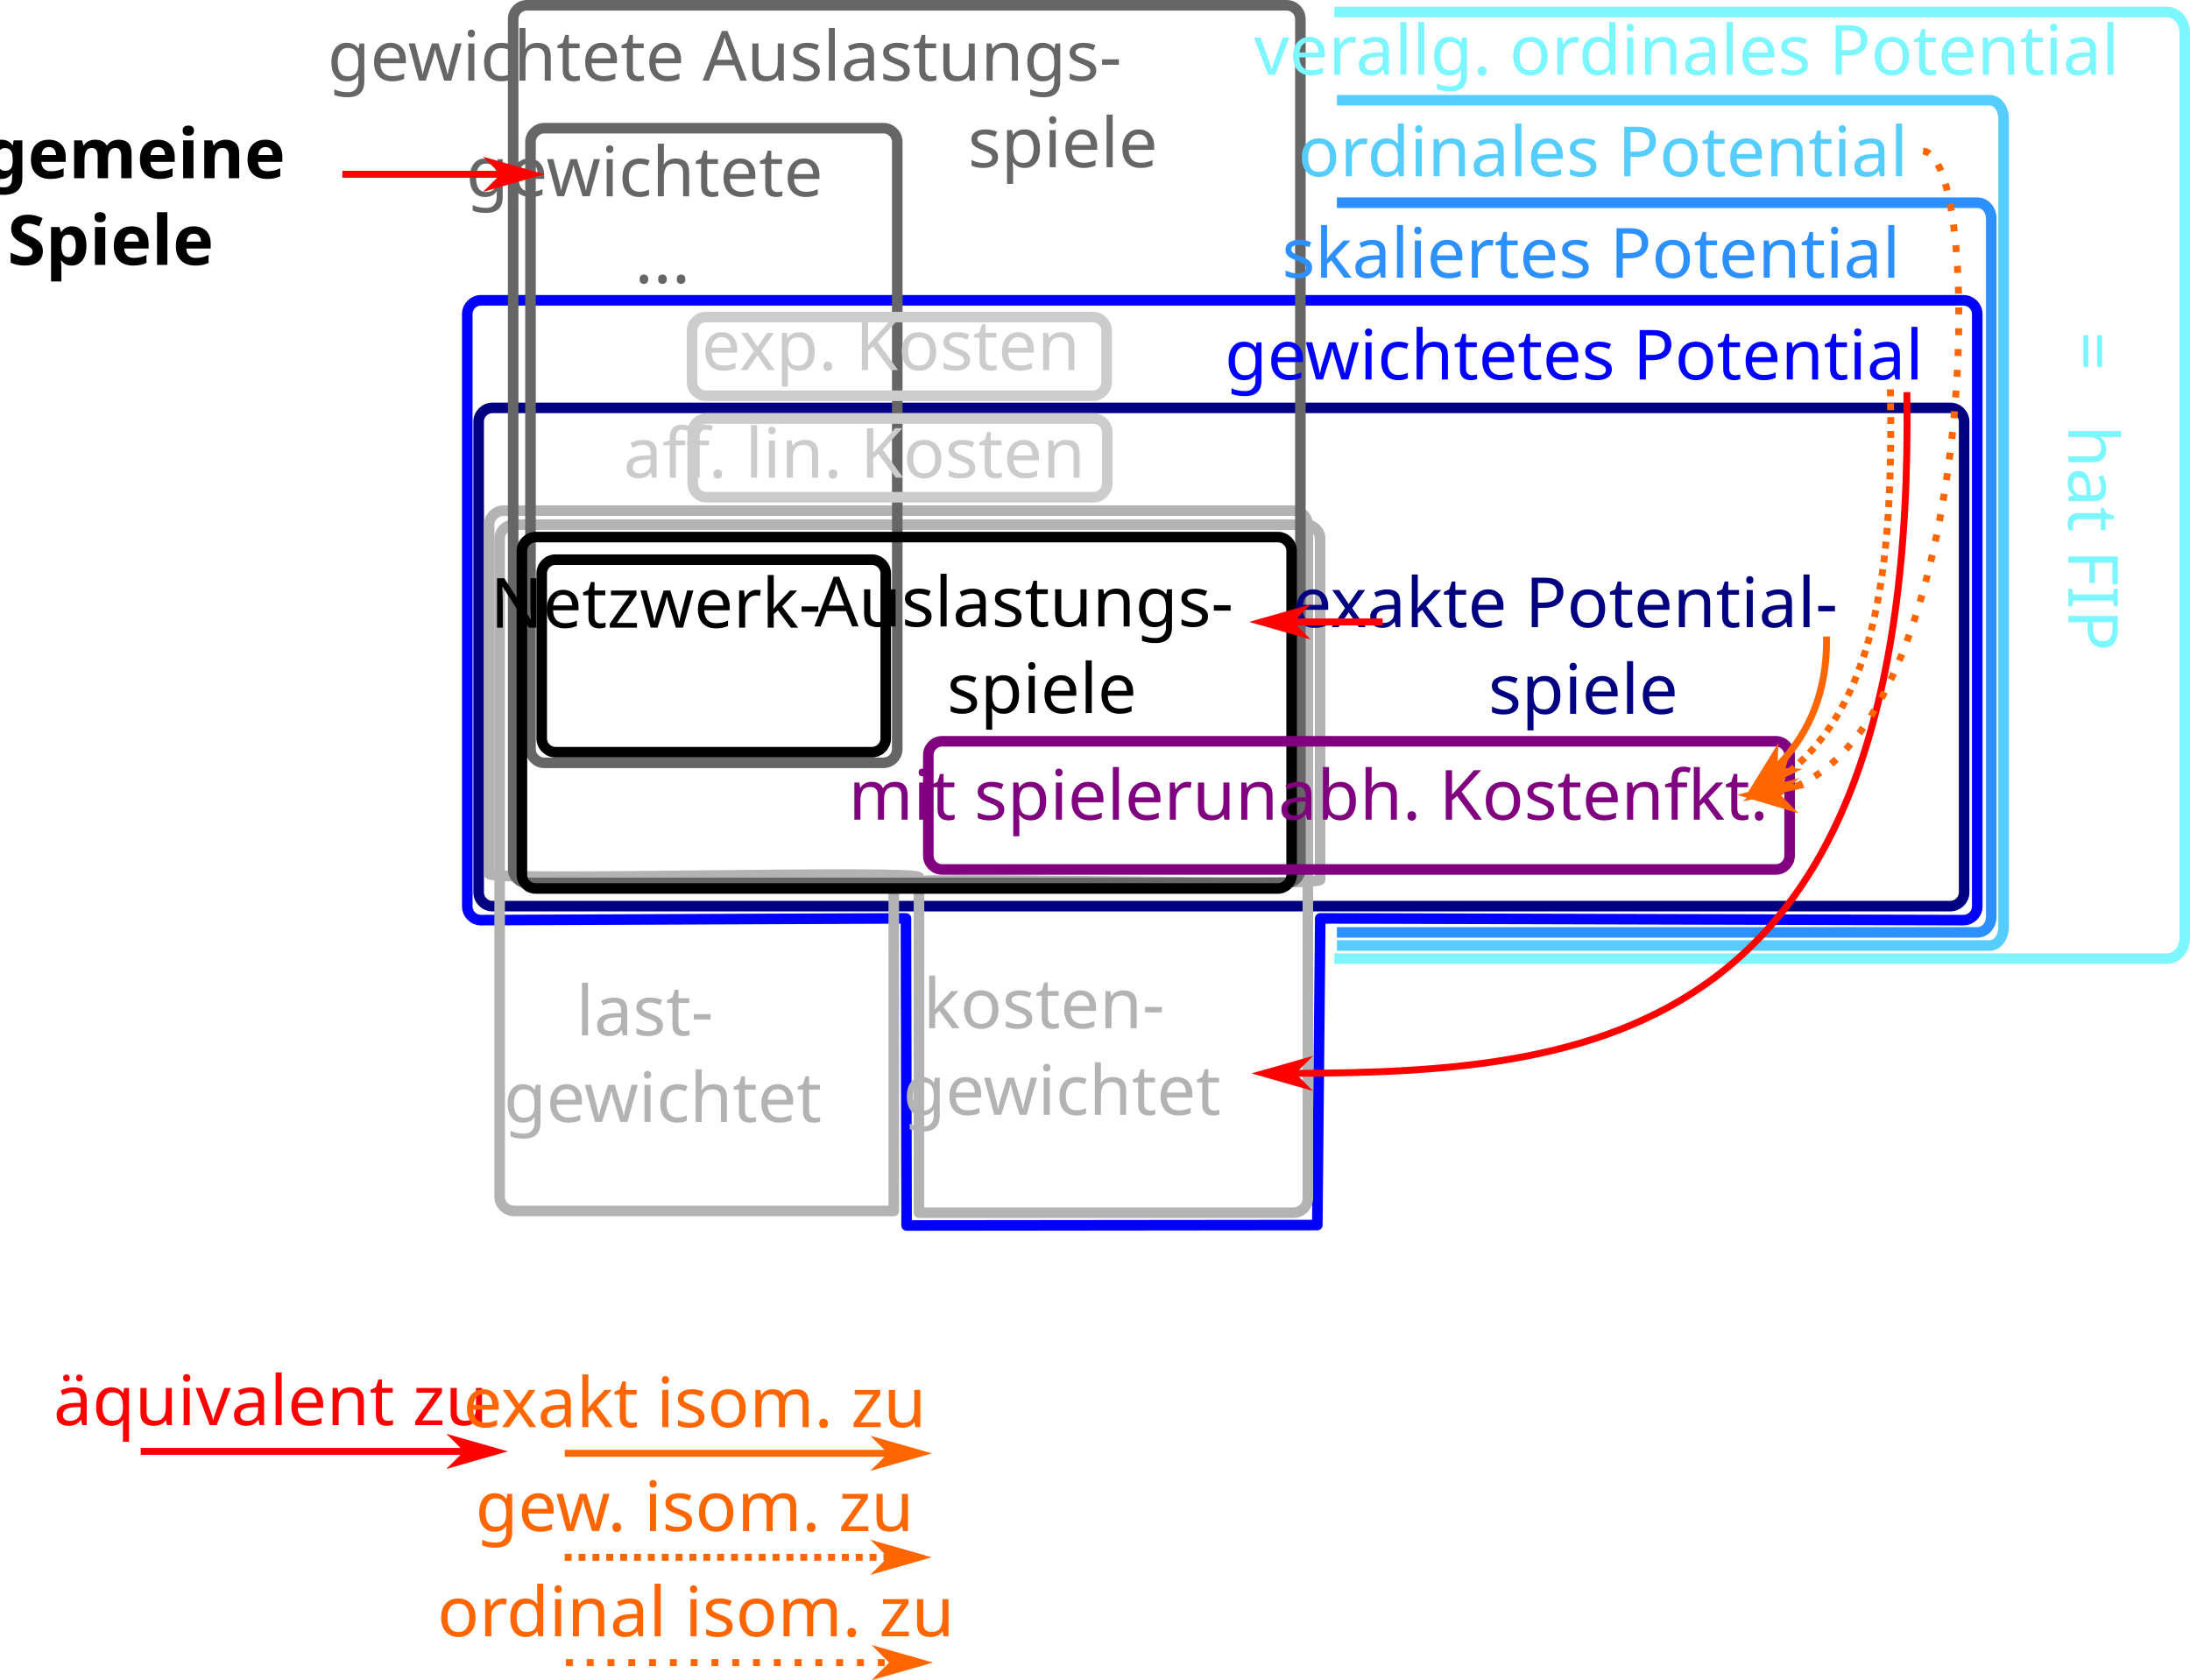
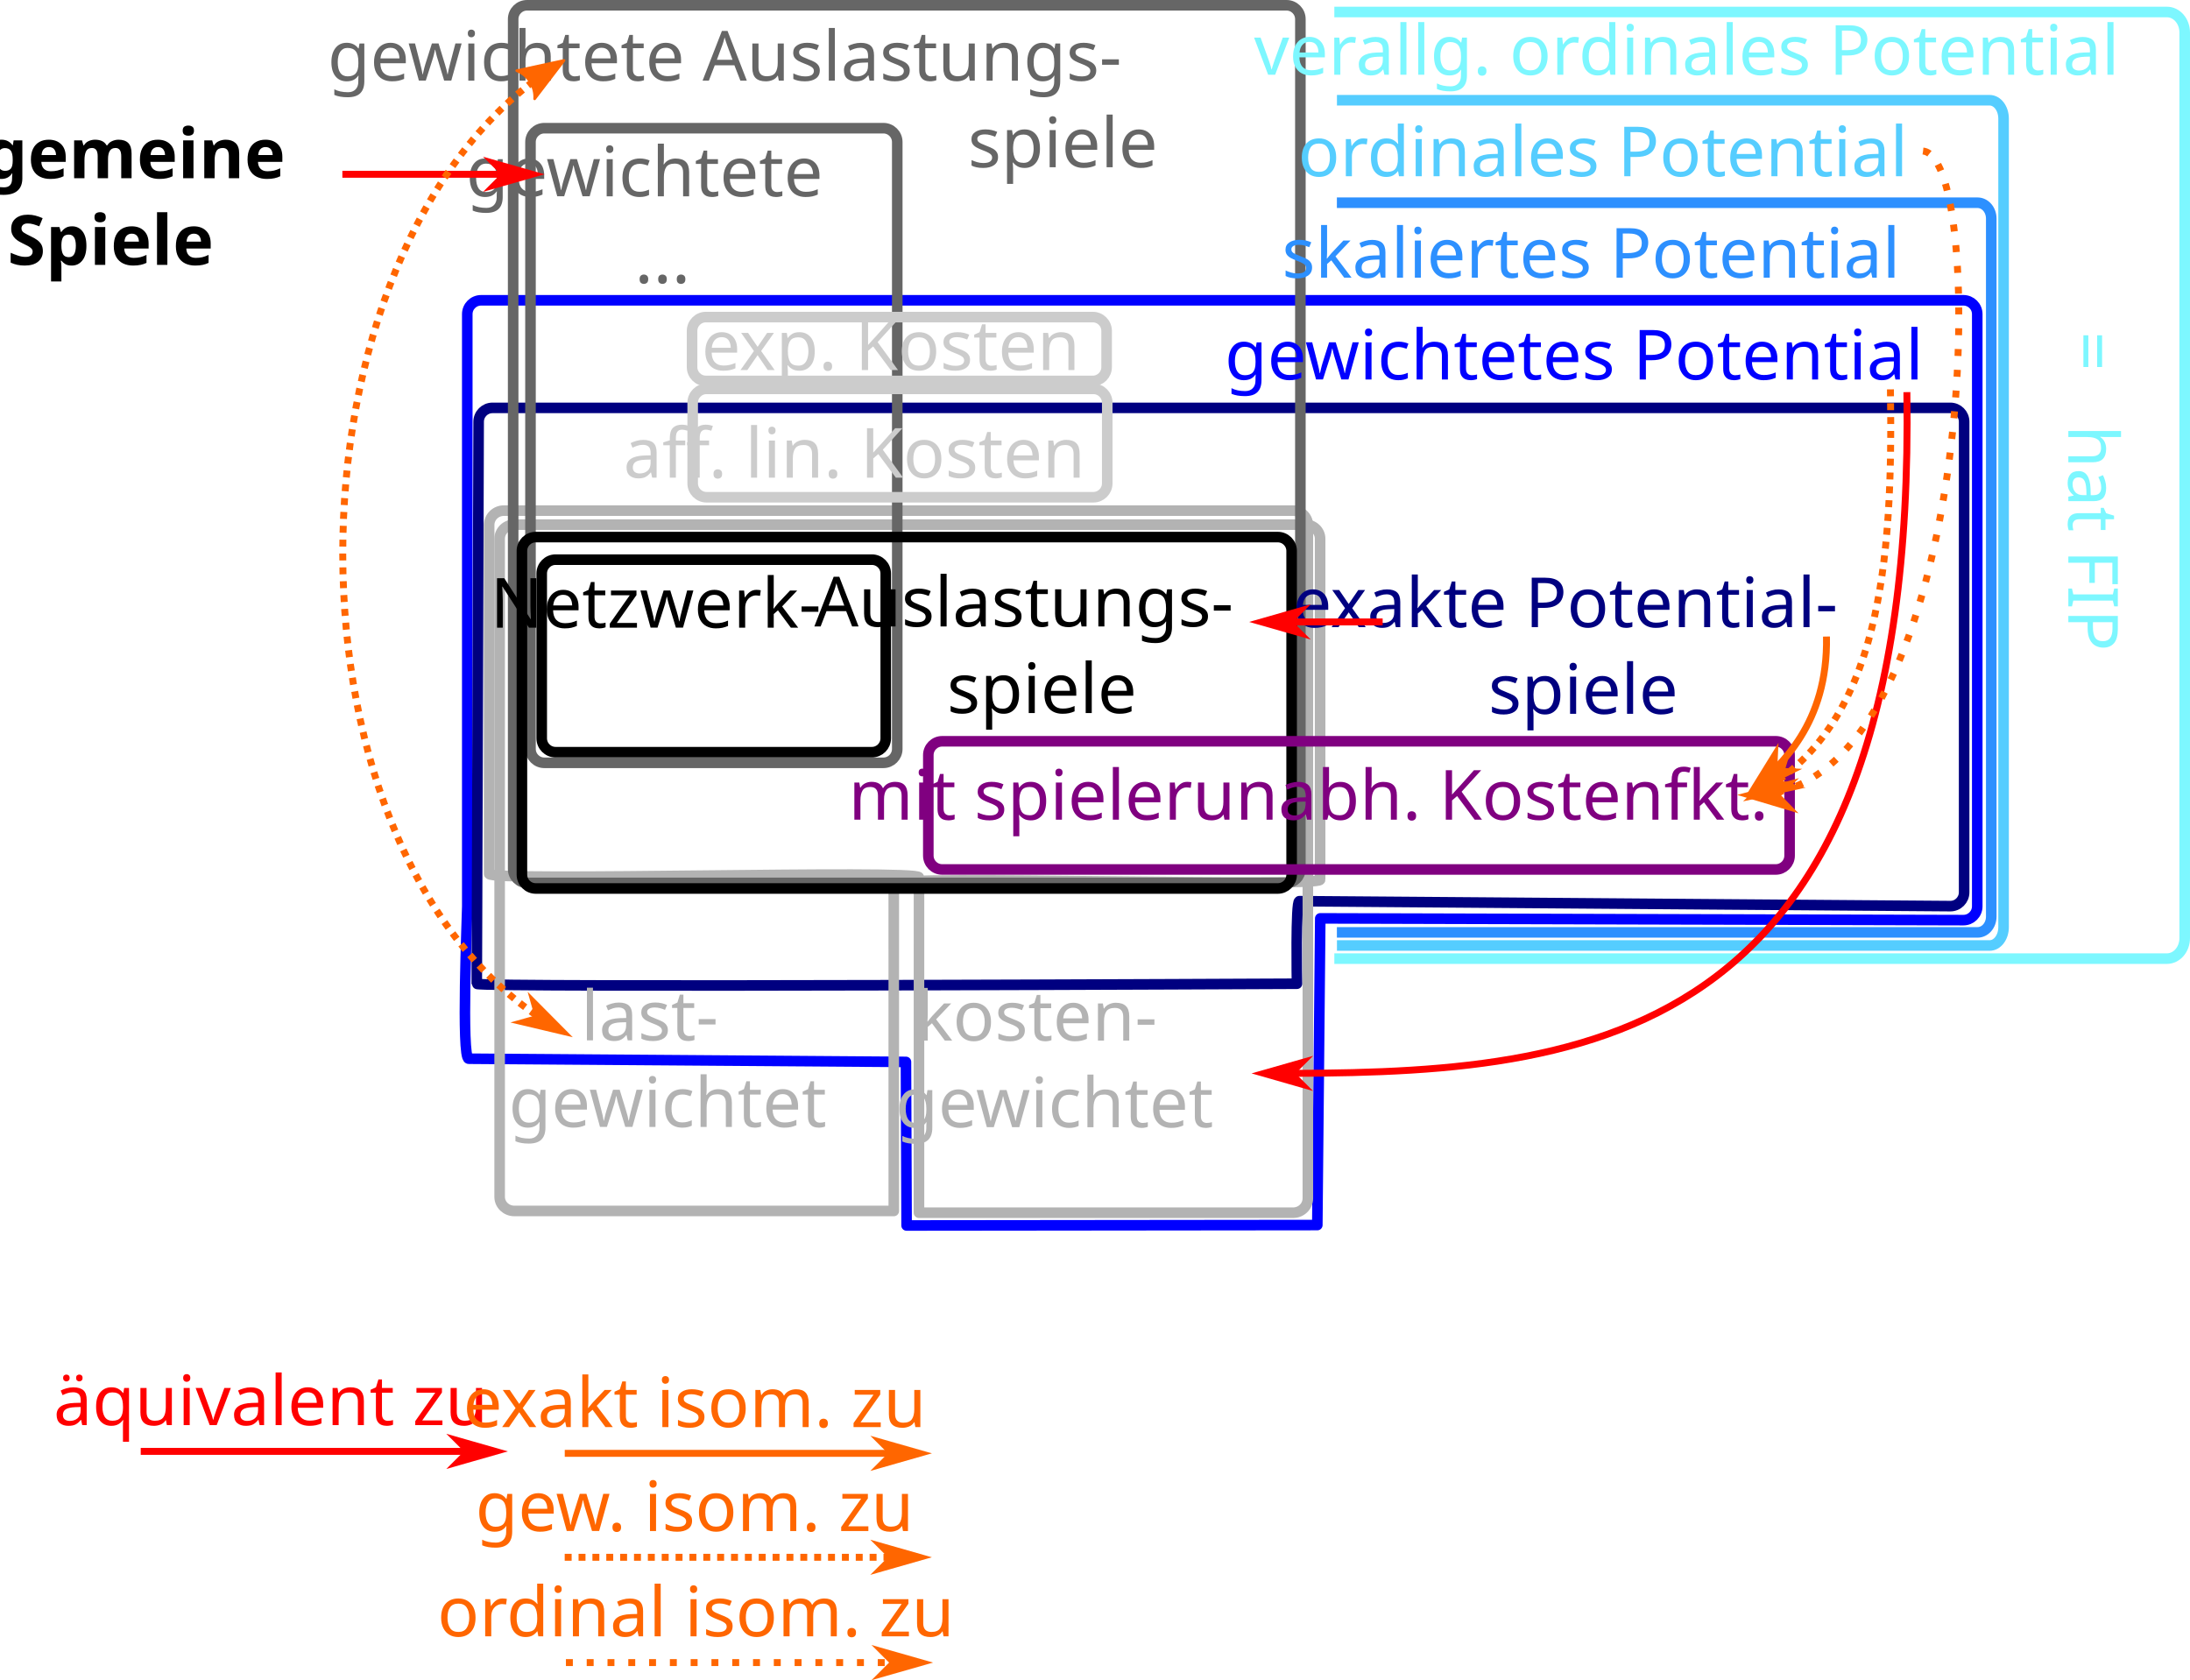
<svg xmlns="http://www.w3.org/2000/svg" width="178.377mm" height="136.846mm" viewBox="0 0 632.043 484.889" id="svg2" version="1.1">
  <defs id="defs4">
+     <marker orient="auto" refY="0.0" refX="0.0" id="Arrow2Mstart" style="overflow:visible">
+       <path id="path6069" style="fill-rule:evenodd;stroke-width:0.625;stroke-linejoin:round;stroke:#ff6600;stroke-opacity:1;fill:#ff6600;fill-opacity:1" d="M 8.719,4.034 L -2.207,0.016 L 8.719,-4.002 C 6.973,-1.63 6.983,1.616 8.719,4.034 z " transform="scale(0.6) translate(0,0)" />
+     </marker>
    <marker orient="auto" refY="0" refX="0" id="Arrow1Mend" style="overflow:visible">
      <path id="path4394" d="M 0,0 5,-5 -12.5,0 5,5 0,0 Z" style="fill:#ff0000;fill-opacity:1;fill-rule:evenodd;stroke:#ff0000;stroke-width:1pt;stroke-opacity:1" transform="matrix(-0.4,0,0,-0.4,-4,0)" />
    </marker>
    <marker orient="auto" refY="0" refX="0" id="Arrow1Lend" style="overflow:visible">
      <path id="path4388" d="M 0,0 5,-5 -12.5,0 5,5 0,0 Z" style="fill:#000000;fill-opacity:1;fill-rule:evenodd;stroke:#000000;stroke-width:1pt;stroke-opacity:1" transform="matrix(-0.8,0,0,-0.8,-10,0)" />
    </marker>
    <marker orient="auto" refY="0" refX="0" id="Arrow1Mend-2" style="overflow:visible">
      <path id="path4394-5" d="M 0,0 5,-5 -12.5,0 5,5 0,0 Z" style="fill:#ff0000;fill-opacity:1;fill-rule:evenodd;stroke:#ff0000;stroke-width:1pt;stroke-opacity:1" transform="matrix(-0.4,0,0,-0.4,-4,0)" />
    </marker>
    <marker orient="auto" refY="0" refX="0" id="Arrow1Mend-2-3" style="overflow:visible">
      <path id="path4394-5-9" d="M 0,0 5,-5 -12.5,0 5,5 0,0 Z" style="fill:#ff0000;fill-opacity:1;fill-rule:evenodd;stroke:#ff0000;stroke-width:1pt;stroke-opacity:1" transform="matrix(-0.4,0,0,-0.4,-4,0)" />
    </marker>
    <marker orient="auto" refY="0" refX="0" id="Arrow1Mend-2-3-9" style="overflow:visible">
      <path id="path4394-5-9-8" d="M 0,0 5,-5 -12.5,0 5,5 0,0 Z" style="fill:#ff0000;fill-opacity:1;fill-rule:evenodd;stroke:#ff0000;stroke-width:1pt;stroke-opacity:1" transform="matrix(-0.4,0,0,-0.4,-4,0)" />
    </marker>
    <marker orient="auto" refY="0" refX="0" id="Arrow1Mend-23" style="overflow:visible">
      <path id="path4394-2" d="M 0,0 5,-5 -12.5,0 5,5 0,0 Z" style="fill:#ff6600;fill-opacity:1;fill-rule:evenodd;stroke:#ff6600;stroke-width:1pt;stroke-opacity:1" transform="matrix(-0.4,0,0,-0.4,-4,0)" />
    </marker>
    <marker orient="auto" refY="0" refX="0" id="Arrow1Mend-23-6" style="overflow:visible">
      <path id="path4394-2-1" d="M 0,0 5,-5 -12.5,0 5,5 0,0 Z" style="fill:#ff6600;fill-opacity:1;fill-rule:evenodd;stroke:#ff6600;stroke-width:1pt;stroke-opacity:1" transform="matrix(-0.4,0,0,-0.4,-4,0)" />
    </marker>
    <marker orient="auto" refY="0" refX="0" id="Arrow1Mend-23-6-7" style="overflow:visible">
      <path id="path4394-2-1-0" d="M 0,0 5,-5 -12.5,0 5,5 0,0 Z" style="fill:#ff6600;fill-opacity:1;fill-rule:evenodd;stroke:#ff6600;stroke-width:1pt;stroke-opacity:1" transform="matrix(-0.4,0,0,-0.4,-4,0)" />
    </marker>
    <marker orient="auto" refY="0" refX="0" id="Arrow1Mend-23-6-2" style="overflow:visible">
      <path id="path4394-2-1-8" d="M 0,0 5,-5 -12.5,0 5,5 0,0 Z" style="fill:#ff6600;fill-opacity:1;fill-rule:evenodd;stroke:#ff6600;stroke-width:1pt;stroke-opacity:1" transform="matrix(-0.4,0,0,-0.4,-4,0)" />
    </marker>
    <marker orient="auto" refY="0" refX="0" id="Arrow1Mend-23-3" style="overflow:visible">
      <path id="path4394-2-7" d="M 0,0 5,-5 -12.5,0 5,5 0,0 Z" style="fill:#ff6600;fill-opacity:1;fill-rule:evenodd;stroke:#ff6600;stroke-width:1pt;stroke-opacity:1" transform="matrix(-0.4,0,0,-0.4,-4,0)" />
    </marker>
    <marker orient="auto" refY="0" refX="0" id="Arrow1Mend-23-6-7-0" style="overflow:visible">
      <path id="path4394-2-1-0-6" d="M 0,0 5,-5 -12.5,0 5,5 0,0 Z" style="fill:#ff6600;fill-opacity:1;fill-rule:evenodd;stroke:#ff6600;stroke-width:1pt;stroke-opacity:1" transform="matrix(-0.4,0,0,-0.4,-4,0)" />
    </marker>
+     <marker orient="auto" refY="0" refX="0" id="Arrow1Mend-23-6-1" style="overflow:visible">
+       <path id="path4394-2-1-2" d="M 0,0 5,-5 -12.5,0 5,5 0,0 Z" style="fill:#ff6600;fill-opacity:1;fill-rule:evenodd;stroke:#ff6600;stroke-width:1pt;stroke-opacity:1" transform="matrix(-0.4,0,0,-0.4,-4,0)" />
+     </marker>
  </defs>
  <g id="layer1" transform="translate(-0.8021736,51.94379)">
-     <path style="opacity:1;fill:#000000;fill-opacity:0;stroke:#0000ff;stroke-width:3.05;stroke-linecap:square;stroke-linejoin:round;stroke-miterlimit:4;stroke-dasharray:none;stroke-dashoffset:0;stroke-opacity:1" d="m 139.658,34.731 427.79,0 c 2.216,0 4,1.784 4,4 l 0,170.906 c 0,2.216 -1.784,4 -4,4 l -185.611,-0.505 -0.852,88.515 -118.534,0.126 -0.188,-88.641 -122.605,0.505 c -2.216,0.009 -4,-1.784 -4,-4 l 0,-170.906 c 0,-2.216 1.784,-4 4,-4 z" id="rect3338-8-2" />
-     <rect style="opacity:1;fill:#000080;fill-opacity:0;stroke:#000080;stroke-width:3.05;stroke-linecap:square;stroke-linejoin:round;stroke-miterlimit:4;stroke-dasharray:none;stroke-dashoffset:0;stroke-opacity:1" id="rect3338-8" width="428.719" height="143.81" x="138.941" y="65.786" rx="4" ry="4" />
+     <path style="opacity:1;fill:#000000;fill-opacity:0;stroke:#0000ff;stroke-width:3.05;stroke-linecap:square;stroke-linejoin:round;stroke-miterlimit:4;stroke-dasharray:none;stroke-dashoffset:0;stroke-opacity:1" d="m 139.658,34.731 427.79,0 c 2.216,0 4,1.784 4,4 l 0,170.906 c 0,2.216 -1.784,4 -4,4 l -185.611,-0.505 -0.852,88.515 -118.534,0.126 -0.188,-47.212 -126.176,-0.923 c -2.216,-0.016 -0.429,-41.784 -0.429,-44 l 0,-170.906 c 0,-2.216 1.784,-4 4,-4 z" id="rect3338-8-2" />
+     <path style="opacity:1;fill:#000080;fill-opacity:0;stroke:#000080;stroke-width:3.05;stroke-linecap:square;stroke-linejoin:round;stroke-miterlimit:4;stroke-dasharray:none;stroke-dashoffset:0;stroke-opacity:1" d="m 142.941,65.786 420.719,0 c 2.216,0 4,1.784 4,4 l 0,135.81 c 0,2.216 -1.784,4.017 -4,4 l -187.862,-1.429 c -1.108,-0.008 -0.688,23.825 -0.688,23.825 0,0 -236.708,1.141 -236.705,0.033 l 0.536,-162.239 c 0.007,-2.216 1.784,-4 4,-4 z" id="rect3338-8" />
    <path style="opacity:1;fill:#000000;fill-opacity:0;stroke:#b3b3b3;stroke-width:3.05;stroke-linecap:square;stroke-linejoin:round;stroke-miterlimit:4;stroke-dasharray:none;stroke-dashoffset:0;stroke-opacity:1" d="m 374.002,95.439 -227.776,0 c -2.357,0 -4.255,1.858 -4.255,4.166 l 0,100.678 c 0,2.308 124.057,-1.298 124.057,1.01 l -0.005,96.794 107.978,0 c 2.357,0 4.255,-1.858 4.255,-4.166 l 0,-194.316 c 0,-2.308 -1.898,-4.166 -4.255,-4.166 z" id="rect3338-0-2-6" />
    <path style="opacity:1;fill:#000000;fill-opacity:0;stroke:#b3b3b3;stroke-width:3.05;stroke-linecap:square;stroke-linejoin:round;stroke-miterlimit:4;stroke-dasharray:none;stroke-dashoffset:0;stroke-opacity:1" d="m 149.266,99.48 228.263,0 c 2.362,0 4.264,1.816 4.264,4.073 l 0,98.42 c 0,2.256 -123.046,-1.269 -123.046,0.987 l 0.005,94.623 -109.486,0 c -2.362,0 -4.264,-1.816 -4.264,-4.073 l 0,-189.957 c 0,-2.256 1.902,-4.073 4.264,-4.073 z" id="rect3338-0-2" />
    <rect style="opacity:1;fill:#000000;fill-opacity:0;stroke:#666666;stroke-width:3.05;stroke-linecap:square;stroke-linejoin:round;stroke-miterlimit:4;stroke-dasharray:none;stroke-dashoffset:0;stroke-opacity:1" id="rect3338-2-5" width="105.852" height="183.177" x="153.903" y="-14.946" rx="4" ry="4" />
    <rect style="opacity:1;fill:#000000;fill-opacity:0;stroke:#000000;stroke-width:3.05;stroke-linecap:square;stroke-linejoin:round;stroke-miterlimit:4;stroke-dasharray:none;stroke-dashoffset:0;stroke-opacity:1" id="rect3338-2" width="99.286" height="55.568" x="157.143" y="109.592" rx="4" ry="4" />
    <rect style="opacity:1;fill:#000000;fill-opacity:0;stroke:#666666;stroke-width:3.05;stroke-linecap:square;stroke-linejoin:round;stroke-miterlimit:4;stroke-dasharray:none;stroke-dashoffset:0;stroke-opacity:1" id="rect3338-0" width="227.194" height="253.311" x="148.903" y="-50.419" rx="4" ry="4" />
    <rect style="opacity:1;fill:#000000;fill-opacity:0;stroke:#000000;stroke-width:3.05;stroke-linecap:square;stroke-linejoin:round;stroke-miterlimit:4;stroke-dasharray:none;stroke-dashoffset:0;stroke-opacity:1" id="rect3338" width="222.143" height="101.429" x="151.429" y="103.076" rx="4" ry="4" />
    <text xml:space="preserve" style="font-style:normal;font-variant:normal;font-weight:normal;font-stretch:normal;font-size:20px;line-height:125%;font-family:Calibri;-inkscape-font-specification:Calibri;text-align:center;letter-spacing:0px;word-spacing:0px;writing-mode:lr-tb;text-anchor:middle;fill:#666666;fill-opacity:1;stroke:none;stroke-width:1px;stroke-linecap:butt;stroke-linejoin:miter;stroke-opacity:1" x="205" y="4.718" id="text3355">
      <tspan id="tspan3357" x="205" y="4.718">gewichtete</tspan>
      <tspan x="205" y="29.718" id="tspan3413">...</tspan>
    </text>
    <text xml:space="preserve" style="font-style:normal;font-variant:normal;font-weight:normal;font-stretch:normal;font-size:20px;line-height:125%;font-family:Calibri;-inkscape-font-specification:Calibri;text-align:center;letter-spacing:0px;word-spacing:0px;writing-mode:lr-tb;text-anchor:middle;fill:#000000;fill-opacity:1;stroke:none;stroke-width:1px;stroke-linecap:butt;stroke-linejoin:miter;stroke-opacity:1" x="314.495" y="128.877" id="text3359">
      <tspan id="tspan3361" x="314.495" y="128.877">Auslastungs-</tspan>
      <tspan x="314.495" y="153.877" id="tspan3363">spiele</tspan>
    </text>
    <text xml:space="preserve" style="font-style:normal;font-variant:normal;font-weight:normal;font-stretch:normal;font-size:20px;line-height:125%;font-family:Calibri;-inkscape-font-specification:Calibri;text-align:center;letter-spacing:0px;word-spacing:0px;writing-mode:lr-tb;text-anchor:middle;fill:#000000;fill-opacity:1;stroke:none;stroke-width:1px;stroke-linecap:butt;stroke-linejoin:miter;stroke-opacity:1" x="203.048" y="129.226" id="text3355-0">
      <tspan id="tspan3357-9" x="203.048" y="129.226">Netzwerk-</tspan>
    </text>
    <text xml:space="preserve" style="font-style:normal;font-variant:normal;font-weight:normal;font-stretch:normal;font-size:20px;line-height:125%;font-family:Calibri;-inkscape-font-specification:Calibri;text-align:end;letter-spacing:0px;word-spacing:0px;writing-mode:lr-tb;text-anchor:end;fill:#666666;fill-opacity:1;stroke:none;stroke-width:1px;stroke-linecap:butt;stroke-linejoin:miter;stroke-opacity:1" x="360.914" y="-28.67" id="text3355-7">
      <tspan x="360.914" y="-28.67" id="tspan3413-9">gewichtete Auslastungs-</tspan>
      <tspan x="360.914" y="-3.67" id="tspan3453">spiele</tspan>
    </text>
-     <text xml:space="preserve" style="font-style:normal;font-variant:normal;font-weight:normal;font-stretch:normal;font-size:20px;line-height:125%;font-family:Calibri;-inkscape-font-specification:Calibri;text-align:center;letter-spacing:0px;word-spacing:0px;writing-mode:lr-tb;text-anchor:middle;fill:#b3b3b3;fill-opacity:1;stroke:none;stroke-width:1px;stroke-linecap:butt;stroke-linejoin:miter;stroke-opacity:1" x="205.068" y="246.909" id="text3355-0-5">
-       <tspan id="tspan3357-9-2" x="205.068" y="246.909">last-</tspan>
-       <tspan x="205.068" y="271.909" id="tspan3489">gewichtet</tspan>
+     <text xml:space="preserve" style="font-style:normal;font-variant:normal;font-weight:normal;font-stretch:normal;font-size:20px;line-height:125%;font-family:Calibri;-inkscape-font-specification:Calibri;text-align:center;letter-spacing:0px;word-spacing:0px;writing-mode:lr-tb;text-anchor:middle;fill:#b3b3b3;fill-opacity:1;stroke:none;stroke-width:1px;stroke-linecap:butt;stroke-linejoin:miter;stroke-opacity:1" x="206.497" y="248.337" id="text3355-0-5">
+       <tspan id="tspan3357-9-2" x="206.497" y="248.337">last-</tspan>
+       <tspan x="206.497" y="273.337" id="tspan3489">gewichtet</tspan>
    </text>
-     <text xml:space="preserve" style="font-style:normal;font-variant:normal;font-weight:normal;font-stretch:normal;font-size:20px;line-height:125%;font-family:Calibri;-inkscape-font-specification:Calibri;text-align:center;letter-spacing:0px;word-spacing:0px;writing-mode:lr-tb;text-anchor:middle;fill:#b3b3b3;fill-opacity:1;stroke:none;stroke-width:1px;stroke-linecap:butt;stroke-linejoin:miter;stroke-opacity:1" x="320.287" y="244.841" id="text3355-0-5-0">
-       <tspan id="tspan3357-9-2-7" x="320.287" y="244.841">kosten-</tspan>
-       <tspan x="320.287" y="269.841" id="tspan3489-9">gewichtet</tspan>
+     <text xml:space="preserve" style="font-style:normal;font-variant:normal;font-weight:normal;font-stretch:normal;font-size:20px;line-height:125%;font-family:Calibri;-inkscape-font-specification:Calibri;text-align:center;letter-spacing:0px;word-spacing:0px;writing-mode:lr-tb;text-anchor:middle;fill:#b3b3b3;fill-opacity:1;stroke:none;stroke-width:1px;stroke-linecap:butt;stroke-linejoin:miter;stroke-opacity:1" x="318.144" y="248.412" id="text3355-0-5-0">
+       <tspan id="tspan3357-9-2-7" x="318.144" y="248.412">kosten-</tspan>
+       <tspan x="318.144" y="273.412" id="tspan3489-9">gewichtet</tspan>
    </text>
    <text xml:space="preserve" style="font-style:normal;font-variant:normal;font-weight:normal;font-stretch:normal;font-size:20px;line-height:125%;font-family:Calibri;-inkscape-font-specification:Calibri;text-align:center;letter-spacing:0px;word-spacing:0px;writing-mode:lr-tb;text-anchor:middle;fill:#000080;fill-opacity:1;stroke:none;stroke-width:1px;stroke-linecap:butt;stroke-linejoin:miter;stroke-opacity:1" x="470.731" y="129.083" id="text3527">
      <tspan id="tspan3529" x="470.731" y="129.083">exakte Potential-</tspan>
      <tspan x="470.731" y="154.083" id="tspan3531">spiele</tspan>
    </text>
    <text xml:space="preserve" style="font-style:normal;font-variant:normal;font-weight:normal;font-stretch:normal;font-size:20px;line-height:125%;font-family:Calibri;-inkscape-font-specification:Calibri;text-align:center;letter-spacing:0px;word-spacing:0px;writing-mode:lr-tb;text-anchor:middle;fill:#0000ff;fill-opacity:1;stroke:none;stroke-width:1px;stroke-linecap:butt;stroke-linejoin:miter;stroke-opacity:1" x="468.093" y="57.594" id="text3527-2">
      <tspan x="468.093" y="57.594" id="tspan3531-4">gewichtetes Potential</tspan>
    </text>
    <text xml:space="preserve" style="font-style:normal;font-variant:normal;font-weight:bold;font-stretch:normal;font-size:20px;line-height:125%;font-family:Calibri;-inkscape-font-specification:'Calibri Bold';text-align:center;letter-spacing:0px;word-spacing:0px;writing-mode:lr-tb;text-anchor:middle;fill:#000000;fill-opacity:1;stroke:none;stroke-width:1px;stroke-linecap:butt;stroke-linejoin:miter;stroke-opacity:1" x="45.714" y="-0.495" id="text3571">
      <tspan id="tspan3573" x="45.714" y="-0.495">allgemeine</tspan>
      <tspan x="45.714" y="24.505" id="tspan3575">Spiele</tspan>
    </text>
    <path style="fill:none;fill-rule:evenodd;stroke:#ff0000;stroke-width:2;stroke-linecap:butt;stroke-linejoin:miter;stroke-miterlimit:4;stroke-dasharray:none;stroke-opacity:1;marker-end:url(#Arrow1Mend)" d="m 41.416,366.974 102.025,0" id="path3579" />
    <text xml:space="preserve" style="font-style:normal;font-variant:normal;font-weight:normal;font-stretch:normal;font-size:20px;line-height:125%;font-family:Calibri;-inkscape-font-specification:Calibri;text-align:center;letter-spacing:0px;word-spacing:0px;writing-mode:lr-tb;text-anchor:middle;fill:#ff0000;fill-opacity:1;stroke:none;stroke-width:1px;stroke-linecap:butt;stroke-linejoin:miter;stroke-opacity:1" x="91.924" y="359.398" id="text4741">
      <tspan id="tspan4743" x="91.924" y="359.398">äquivalent zu</tspan>
    </text>
    <path style="fill:none;fill-rule:evenodd;stroke:#ff0000;stroke-width:2;stroke-linecap:butt;stroke-linejoin:miter;stroke-miterlimit:4;stroke-dasharray:none;stroke-opacity:1;marker-end:url(#Arrow1Mend-2)" d="m 99.61,-1.643 54.417,0" id="path3579-3" />
    <path style="fill:none;fill-rule:evenodd;stroke:#ff0000;stroke-width:2;stroke-linecap:butt;stroke-linejoin:miter;stroke-miterlimit:4;stroke-dasharray:none;stroke-opacity:1;marker-end:url(#Arrow1Mend-2-3)" d="m 399.845,127.568 -34.596,0" id="path3579-3-0" />
    <path style="opacity:1;fill:#000000;fill-opacity:0;stroke:#2d90ff;stroke-width:3.05;stroke-linecap:square;stroke-linejoin:round;stroke-miterlimit:4;stroke-dasharray:none;stroke-dashoffset:0;stroke-opacity:1" d="m 388.156,6.57 183.376,0 c 2.192,0 3.957,2.039 3.957,4.572 l 0,201.459 c 0,2.533 -1.765,4.572 -3.957,4.572 l -183.376,0" id="rect3338-8-2-5" />
    <text xml:space="preserve" style="font-style:normal;font-variant:normal;font-weight:normal;font-stretch:normal;font-size:20px;line-height:125%;font-family:Calibri;-inkscape-font-specification:Calibri;text-align:center;letter-spacing:0px;word-spacing:0px;writing-mode:lr-tb;text-anchor:middle;fill:#2d90ff;fill-opacity:1;stroke:none;stroke-width:1px;stroke-linecap:butt;stroke-linejoin:miter;stroke-opacity:1" x="473.011" y="28.199" id="text6216">
      <tspan id="tspan6218" x="473.011" y="28.199">skaliertes Potential</tspan>
    </text>
    <path style="opacity:1;fill:#000000;fill-opacity:0;stroke:#55cdff;stroke-width:3.05;stroke-linecap:square;stroke-linejoin:round;stroke-miterlimit:4;stroke-dasharray:none;stroke-dashoffset:0;stroke-opacity:1" d="m 388.176,-23.013 186.837,0 c 2.234,0 4.032,2.362 4.032,5.296 l 0,233.381 c 0,2.934 -1.798,5.296 -4.032,5.296 l -186.837,0" id="rect3338-8-2-5-5" />
    <path style="opacity:1;fill:#000000;fill-opacity:0;stroke:#7df7ff;stroke-width:3.05;stroke-linecap:square;stroke-linejoin:round;stroke-miterlimit:4;stroke-dasharray:none;stroke-dashoffset:0;stroke-opacity:1" d="m 387.419,-48.484 238.749,0 c 2.854,0 5.152,2.645 5.152,5.931 l 0,261.37 c 0,3.286 -2.298,5.931 -5.152,5.931 l -238.749,0" id="rect3338-8-2-5-5-7" />
    <text xml:space="preserve" style="font-style:normal;font-variant:normal;font-weight:normal;font-stretch:normal;font-size:20px;line-height:125%;font-family:Calibri;-inkscape-font-specification:Calibri;text-align:center;letter-spacing:0px;word-spacing:0px;writing-mode:lr-tb;text-anchor:middle;fill:#55cdff;fill-opacity:1;stroke:none;stroke-width:1px;stroke-linecap:butt;stroke-linejoin:miter;stroke-opacity:1" x="476.434" y="-1.075" id="text6216-2">
      <tspan id="tspan6218-2" x="476.434" y="-1.075">ordinales Potential</tspan>
    </text>
    <text xml:space="preserve" style="font-style:normal;font-variant:normal;font-weight:normal;font-stretch:normal;font-size:20px;line-height:125%;font-family:Calibri;-inkscape-font-specification:Calibri;text-align:center;letter-spacing:0px;word-spacing:0px;writing-mode:lr-tb;text-anchor:middle;fill:#7df7ff;fill-opacity:1;stroke:none;stroke-width:1px;stroke-linecap:butt;stroke-linejoin:miter;stroke-opacity:1" x="500.606" y="-30.37" id="text6216-8">
      <tspan id="tspan6218-9" x="500.606" y="-30.37">verallg. ordinales Potential</tspan>
    </text>
    <text xml:space="preserve" style="font-style:normal;font-variant:normal;font-weight:normal;font-stretch:normal;font-size:20px;line-height:125%;font-family:Calibri;-inkscape-font-specification:Calibri;text-align:center;letter-spacing:0px;word-spacing:0px;writing-mode:lr-tb;text-anchor:middle;fill:#7df7ff;fill-opacity:1;stroke:none;stroke-width:1px;stroke-linecap:butt;stroke-linejoin:miter;stroke-opacity:1" x="102.857" y="-597.736" id="text6216-8-5" transform="matrix(0,1,-1,0,0,0)">
      <tspan id="tspan6218-9-4" x="102.857" y="-597.736">=   hat FIP</tspan>
    </text>
    <rect style="opacity:1;fill:#000000;fill-opacity:0;stroke:#800080;stroke-width:3.05;stroke-linecap:square;stroke-linejoin:round;stroke-miterlimit:4;stroke-dasharray:none;stroke-dashoffset:0;stroke-opacity:1" id="rect3338-2-9" width="248.571" height="36.997" x="268.719" y="162.017" rx="4" ry="4" />
    <text xml:space="preserve" style="font-style:normal;font-variant:normal;font-weight:normal;font-stretch:normal;font-size:20px;line-height:125%;font-family:Calibri;-inkscape-font-specification:Calibri;text-align:center;letter-spacing:0px;word-spacing:0px;writing-mode:lr-tb;text-anchor:middle;fill:#800080;fill-opacity:1;stroke:none;stroke-width:1px;stroke-linecap:butt;stroke-linejoin:miter;stroke-opacity:1" x="391.434" y="184.641" id="text6309">
      <tspan id="tspan6311" x="391.434" y="184.641">mit spielerunabh. Kostenfkt.</tspan>
    </text>
    <path style="fill:none;fill-rule:evenodd;stroke:#ff0000;stroke-width:2;stroke-linecap:butt;stroke-linejoin:miter;stroke-miterlimit:4;stroke-dasharray:none;stroke-opacity:1;marker-end:url(#Arrow1Mend-2-3-9)" d="M 551.14,61.238 C 554.018,254.564 455.21,257.923 365.945,257.877" id="path3579-3-0-5" />
    <path style="fill:#ff6600;fill-rule:evenodd;stroke:#ff6600;stroke-width:2;stroke-linecap:butt;stroke-linejoin:miter;stroke-miterlimit:4;stroke-dasharray:none;stroke-opacity:1;marker-end:url(#Arrow1Mend-23)" d="m 163.794,367.542 102.025,0" id="path3579-1" />
    <text xml:space="preserve" style="font-style:normal;font-variant:normal;font-weight:normal;font-stretch:normal;font-size:20px;line-height:125%;font-family:Calibri;-inkscape-font-specification:Calibri;text-align:center;letter-spacing:0px;word-spacing:0px;writing-mode:lr-tb;text-anchor:middle;fill:#ff6600;fill-opacity:1;stroke:none;stroke-width:1px;stroke-linecap:butt;stroke-linejoin:miter;stroke-opacity:1" x="214.301" y="359.966" id="text4741-2">
      <tspan id="tspan4743-5" x="214.301" y="359.966">exakt isom. zu</tspan>
    </text>
    <path style="fill:#ff6600;fill-rule:evenodd;stroke:#ff6600;stroke-width:2;stroke-linecap:butt;stroke-linejoin:miter;stroke-miterlimit:4;stroke-dasharray:2, 2;stroke-dashoffset:0;stroke-opacity:1;marker-end:url(#Arrow1Mend-23-6)" d="m 163.779,397.542 102.025,0" id="path3579-1-6" />
    <text xml:space="preserve" style="font-style:normal;font-variant:normal;font-weight:normal;font-stretch:normal;font-size:20px;line-height:125%;font-family:Calibri;-inkscape-font-specification:Calibri;text-align:center;letter-spacing:0px;word-spacing:0px;writing-mode:lr-tb;text-anchor:middle;fill:#ff6600;fill-opacity:1;stroke:none;stroke-width:1px;stroke-linecap:butt;stroke-linejoin:miter;stroke-opacity:1" x="214.287" y="389.966" id="text4741-2-5">
      <tspan id="tspan4743-5-8" x="214.287" y="389.966">gew. isom. zu</tspan>
    </text>
    <path style="fill:#ff6600;fill-rule:evenodd;stroke:#ff6600;stroke-width:2;stroke-linecap:butt;stroke-linejoin:miter;stroke-miterlimit:4;stroke-dasharray:2, 4;stroke-dashoffset:0;stroke-opacity:1;marker-end:url(#Arrow1Mend-23-6-7)" d="m 164.13,427.934 102.025,0" id="path3579-1-6-2" />
    <text xml:space="preserve" style="font-style:normal;font-variant:normal;font-weight:normal;font-stretch:normal;font-size:20px;line-height:125%;font-family:Calibri;-inkscape-font-specification:Calibri;text-align:center;letter-spacing:0px;word-spacing:0px;writing-mode:lr-tb;text-anchor:middle;fill:#ff6600;fill-opacity:1;stroke:none;stroke-width:1px;stroke-linecap:butt;stroke-linejoin:miter;stroke-opacity:1" x="214.638" y="420.358" id="text4741-2-5-1">
      <tspan id="tspan4743-5-8-7" x="214.638" y="420.358">ordinal isom. zu</tspan>
    </text>
    <path style="fill:none;fill-rule:evenodd;stroke:#ff6600;stroke-width:2;stroke-linecap:butt;stroke-linejoin:miter;stroke-miterlimit:4;stroke-dasharray:2, 2;stroke-dashoffset:0;stroke-opacity:1;marker-end:url(#Arrow1Mend-23-6-2)" d="m 546.392,60.443 c 0.754,49.814 -2.704,97.468 -39.064,117.046" id="path3579-1-6-5" />
    <path style="fill:none;fill-rule:evenodd;stroke:#ff6600;stroke-width:2;stroke-linecap:butt;stroke-linejoin:miter;stroke-miterlimit:4;stroke-dasharray:none;stroke-opacity:1;marker-end:url(#Arrow1Mend-23-3)" d="m 527.933,131.784 c 0.51,25.314 -13.442,37.174 -20.653,43.75" id="path3579-1-8" />
    <path style="fill:none;fill-rule:evenodd;stroke:#ff6600;stroke-width:2;stroke-linecap:butt;stroke-linejoin:miter;stroke-miterlimit:4;stroke-dasharray:2, 4;stroke-dashoffset:0;stroke-opacity:1;marker-end:url(#Arrow1Mend-23-6-7-0)" d="M 555.812,-8.346 C 575.528,-6.389 571.027,178.373 506.105,177.55" id="path3579-1-6-2-9" />
    <text xml:space="preserve" style="font-style:normal;font-variant:normal;font-weight:normal;font-stretch:normal;font-size:20px;line-height:125%;font-family:Calibri;-inkscape-font-specification:Calibri;text-align:center;letter-spacing:0px;word-spacing:0px;writing-mode:lr-tb;text-anchor:middle;fill:#cccccc;fill-opacity:1;stroke:none;stroke-width:1px;stroke-linecap:butt;stroke-linejoin:miter;stroke-opacity:1" x="260.357" y="85.934" id="text10943">
      <tspan id="tspan10945" x="260.357" y="85.934">aff. lin. Kosten</tspan>
    </text>
-     <rect style="opacity:1;fill:#000000;fill-opacity:0;stroke:#cccccc;stroke-width:3.05;stroke-linecap:square;stroke-linejoin:round;stroke-miterlimit:4;stroke-dasharray:none;stroke-dashoffset:0;stroke-opacity:1" id="rect3338-2-8-8" width="119.643" height="22.711" x="200.536" y="39.578" rx="4" ry="4" />
+     <rect style="opacity:1;fill:#000000;fill-opacity:0;stroke:#cccccc;stroke-width:3.05;stroke-linecap:square;stroke-linejoin:round;stroke-miterlimit:4;stroke-dasharray:none;stroke-dashoffset:0;stroke-opacity:1" id="rect3338-2-8-8" width="119.643" height="18.425" x="200.536" y="39.578" rx="4" ry="4" />
    <text xml:space="preserve" style="font-style:normal;font-variant:normal;font-weight:normal;font-stretch:normal;font-size:20px;line-height:125%;font-family:Calibri;-inkscape-font-specification:Calibri;text-align:center;letter-spacing:0px;word-spacing:0px;writing-mode:lr-tb;text-anchor:middle;fill:#cccccc;fill-opacity:1;stroke:none;stroke-width:1px;stroke-linecap:butt;stroke-linejoin:miter;stroke-opacity:1" x="270.893" y="54.862" id="text10943-4">
      <tspan id="tspan10945-0" x="270.893" y="54.862">exp. Kosten</tspan>
    </text>
-     <rect style="opacity:1;fill:#000000;fill-opacity:0;stroke:#cccccc;stroke-width:3.05;stroke-linecap:square;stroke-linejoin:round;stroke-miterlimit:4;stroke-dasharray:none;stroke-dashoffset:0;stroke-opacity:1" id="rect3338-2-8" width="119.643" height="22.711" x="200.714" y="68.864" rx="4" ry="4" />
+     <rect style="opacity:1;fill:#000000;fill-opacity:0;stroke:#cccccc;stroke-width:3.05;stroke-linecap:square;stroke-linejoin:round;stroke-miterlimit:4;stroke-dasharray:none;stroke-dashoffset:0;stroke-opacity:1" id="rect3338-2-8" width="119.643" height="31.282" x="200.714" y="60.292" rx="4" ry="4" />
+     <path style="fill:none;fill-rule:evenodd;stroke:#ff6600;stroke-width:2;stroke-linecap:butt;stroke-linejoin:miter;stroke-miterlimit:4;stroke-dasharray:2, 2;stroke-dashoffset:0;stroke-opacity:1;marker-start:url(#Arrow2Mstart);marker-end:url(#Arrow1Mend-23-6-1)" d="M 161.354,-33.066 C 79.401,18.969 78.516,198.383 162.666,245.505" id="path3579-1-6-0" />
  </g>
</svg>
